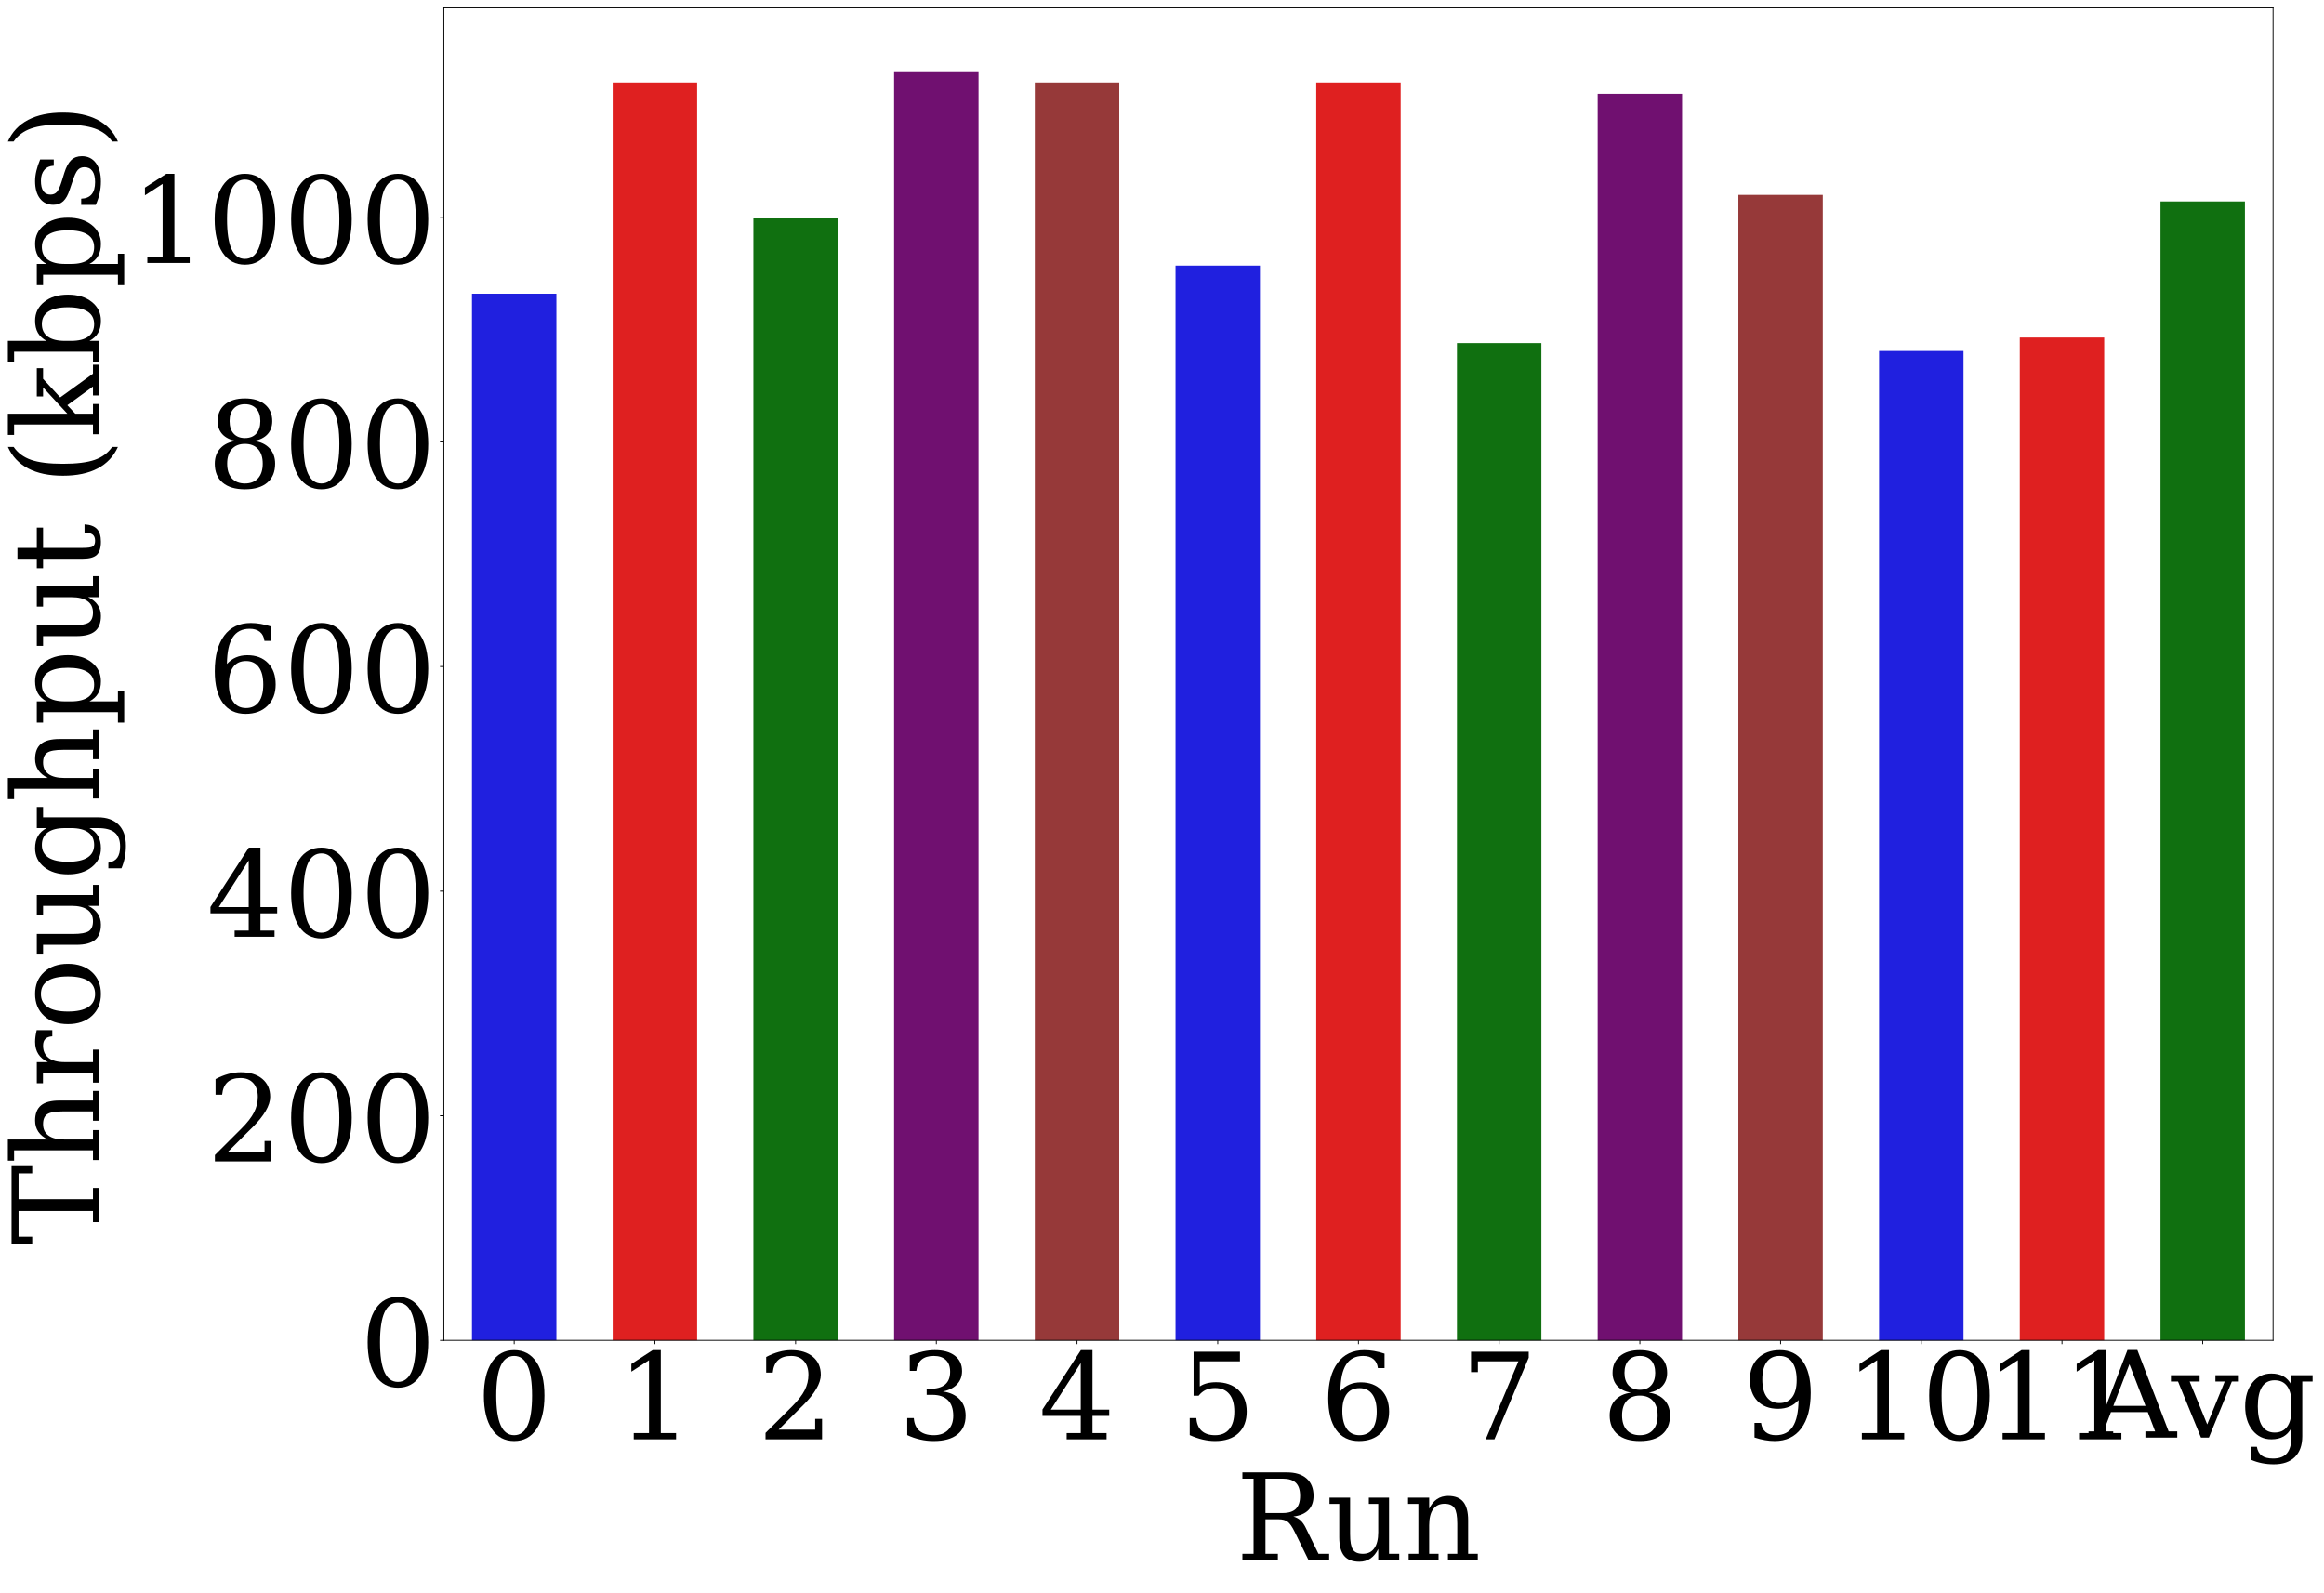
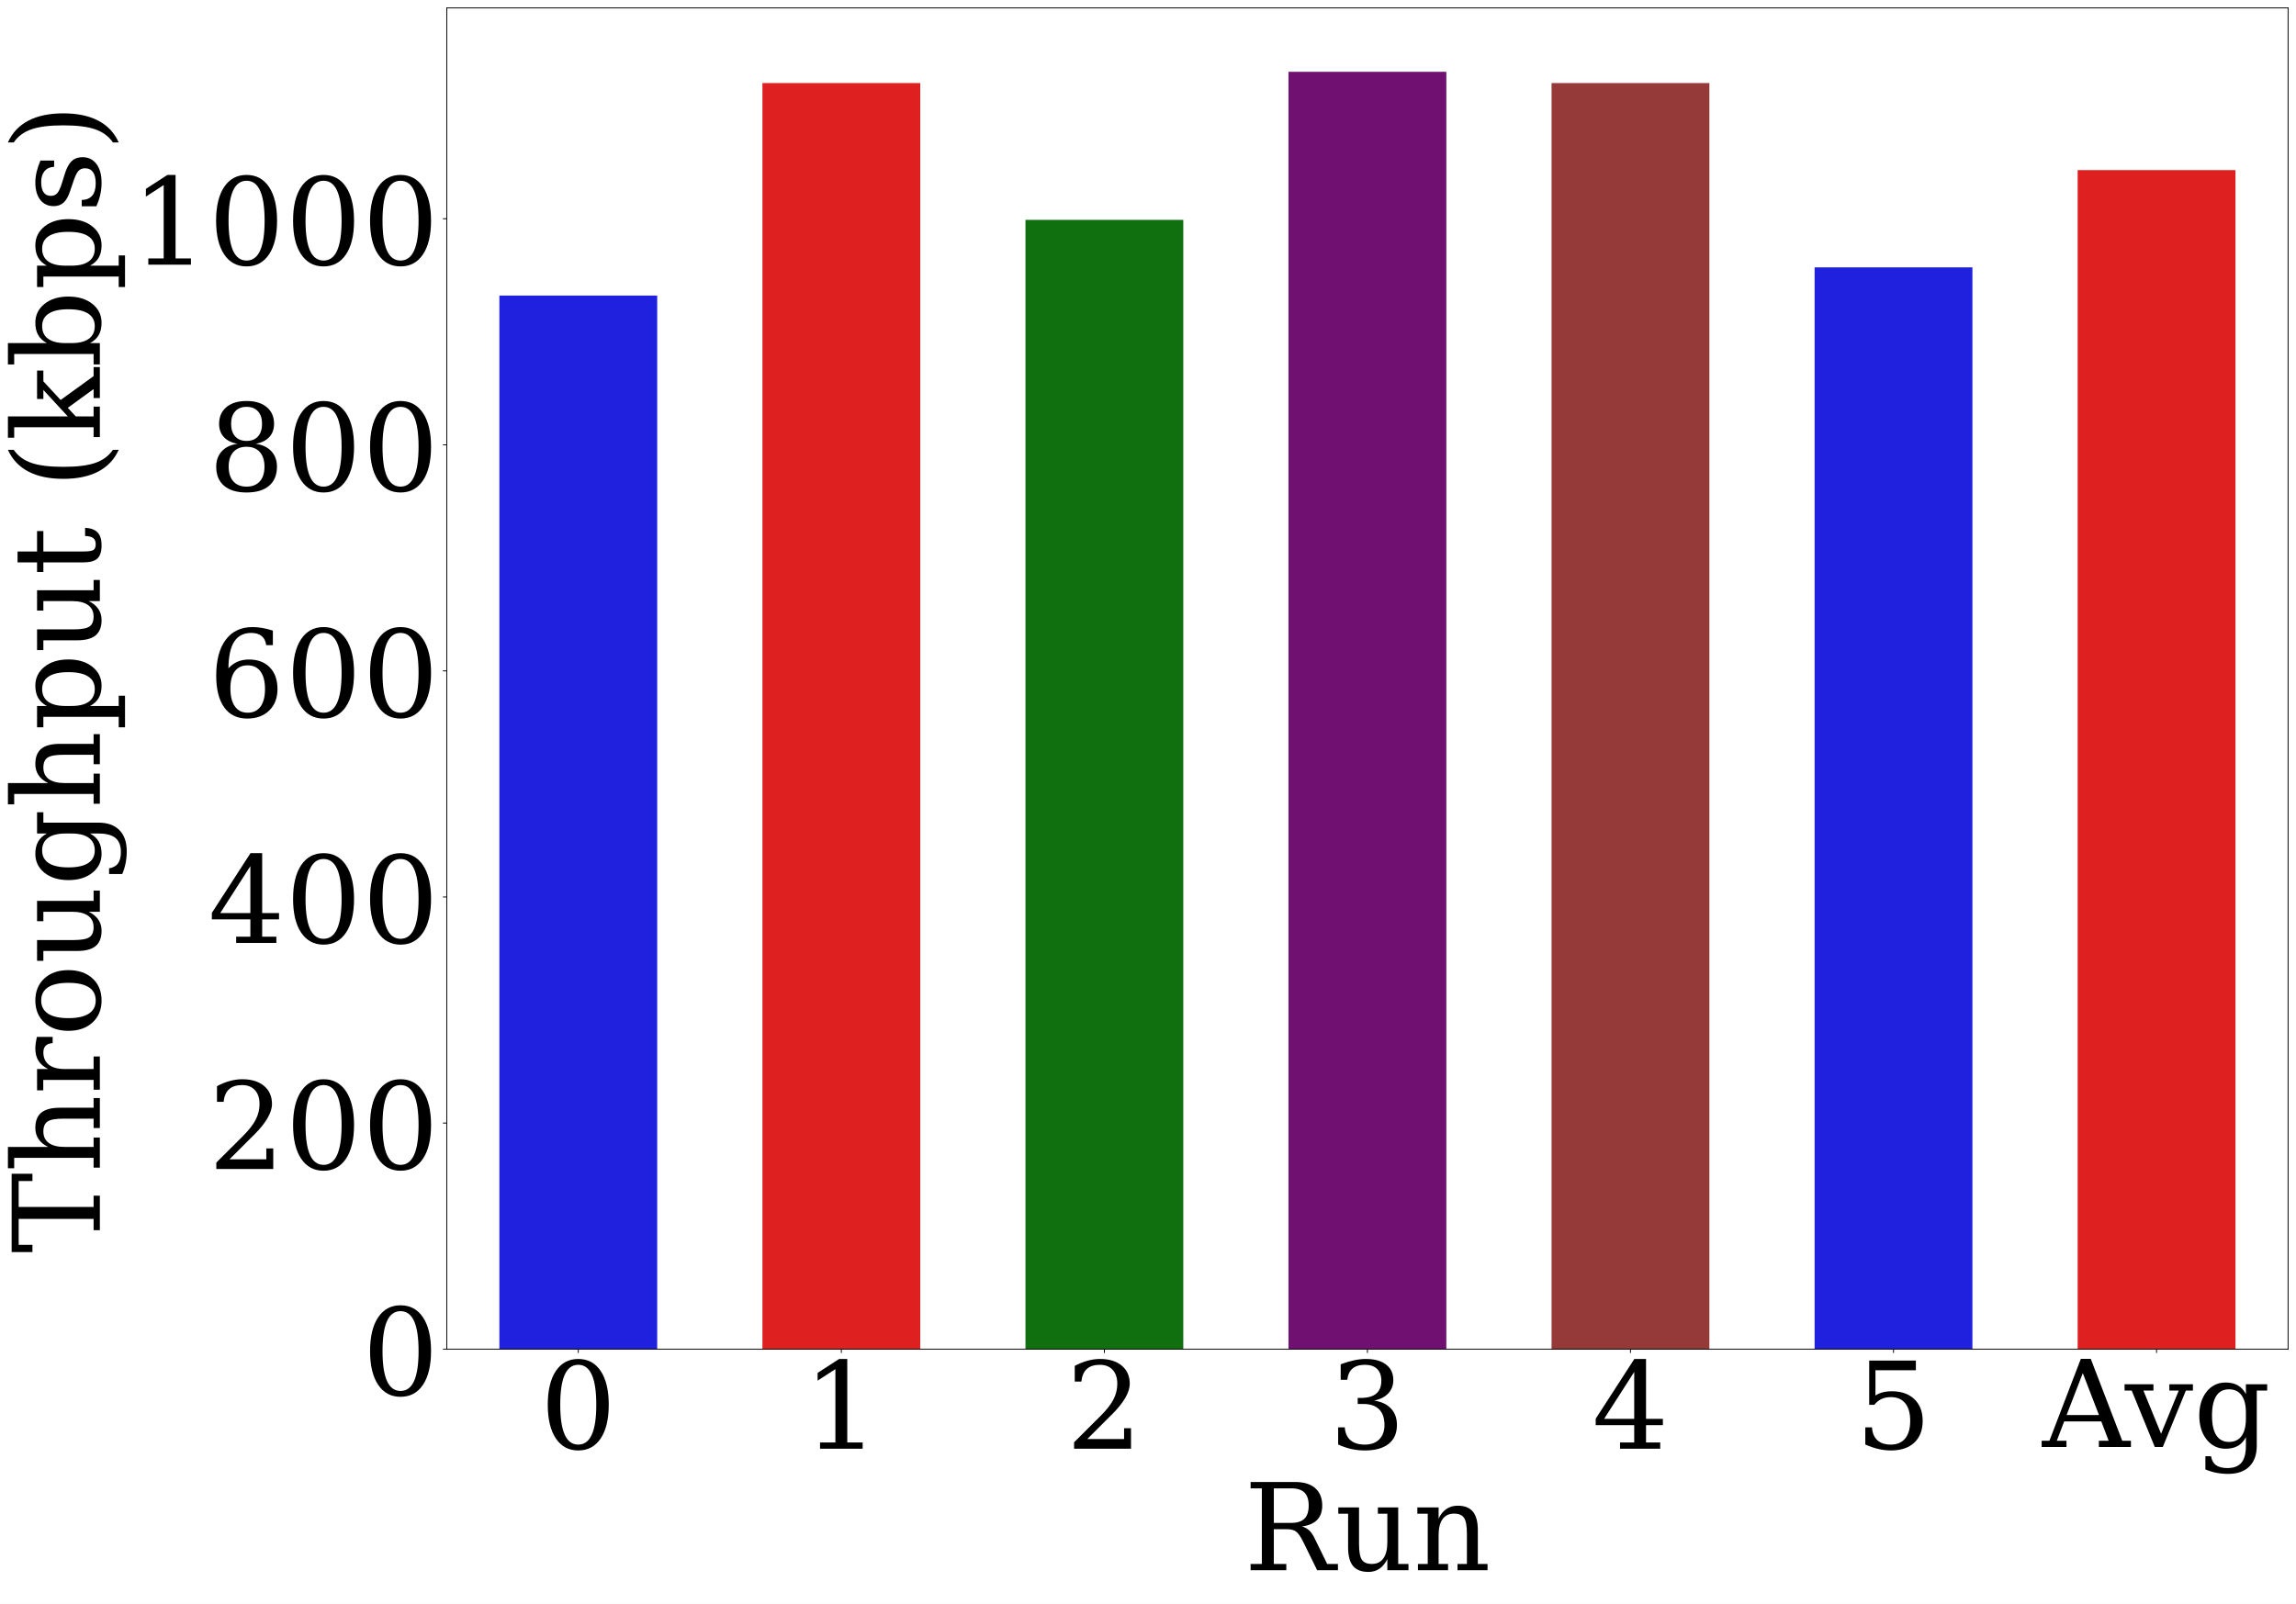
- <svg xmlns="http://www.w3.org/2000/svg" xmlns:xlink="http://www.w3.org/1999/xlink" width="2126.793pt" height="1457.999pt" viewBox="0 0 2126.793 1457.999" version="1.1">
+ <svg xmlns="http://www.w3.org/2000/svg" xmlns:xlink="http://www.w3.org/1999/xlink" width="2087.373pt" height="1457.999pt" viewBox="0 0 2087.373 1457.999" version="1.1">
  <defs>
    <style type="text/css">*{stroke-linejoin: round; stroke-linecap: butt}</style>
  </defs>
  <g id="figure_1">
    <g id="patch_1">
-       <path d="M 0 1457.999  L 2126.793 1457.999  L 2126.793 0  L 0 0  z " style="fill: #ffffff; stroke: #ffffff; stroke-linejoin: miter" />
+       <path d="M 0 1457.999  L 2087.373 1457.999  L 2087.373 0  L 0 0  z " style="fill: #ffffff; stroke: #ffffff; stroke-linejoin: miter" />
    </g>
    <g id="axes_1">
      <g id="patch_2">
        <path d="M 406.173 1226.88  L 2080.173 1226.88  L 2080.173 7.2  L 406.173 7.2  z " style="fill: #ffffff" />
      </g>
      <g id="patch_3">
-         <path d="M 431.927 1226.88  L 509.189 1226.88  L 509.189 268.817  L 431.927 268.817  z " clip-path="url(#pee39996d9e)" style="fill: #2020df" />
+         <path d="M 454.002 1226.88  L 597.488 1226.88  L 597.488 268.817  L 454.002 268.817  z " clip-path="url(#pbc9890a701)" style="fill: #2020df" />
      </g>
      <g id="patch_4">
-         <path d="M 560.697 1226.88  L 637.958 1226.88  L 637.958 75.56  L 560.697 75.56  z " clip-path="url(#pee39996d9e)" style="fill: #df2020" />
+         <path d="M 693.145 1226.88  L 836.631 1226.88  L 836.631 75.56  L 693.145 75.56  z " clip-path="url(#pbc9890a701)" style="fill: #df2020" />
      </g>
      <g id="patch_5">
-         <path d="M 689.466 1226.88  L 766.727 1226.88  L 766.727 199.943  L 689.466 199.943  z " clip-path="url(#pee39996d9e)" style="fill: #107010" />
+         <path d="M 932.288 1226.88  L 1075.773 1226.88  L 1075.773 199.943  L 932.288 199.943  z " clip-path="url(#pbc9890a701)" style="fill: #107010" />
      </g>
      <g id="patch_6">
-         <path d="M 818.235 1226.88  L 895.497 1226.88  L 895.497 65.28  L 818.235 65.28  z " clip-path="url(#pee39996d9e)" style="fill: #701070" />
+         <path d="M 1171.431 1226.88  L 1314.916 1226.88  L 1314.916 65.28  L 1171.431 65.28  z " clip-path="url(#pbc9890a701)" style="fill: #701070" />
      </g>
      <g id="patch_7">
-         <path d="M 947.004 1226.88  L 1024.266 1226.88  L 1024.266 75.56  L 947.004 75.56  z " clip-path="url(#pee39996d9e)" style="fill: #963939" />
+         <path d="M 1410.573 1226.88  L 1554.059 1226.88  L 1554.059 75.56  L 1410.573 75.56  z " clip-path="url(#pbc9890a701)" style="fill: #963939" />
      </g>
      <g id="patch_8">
-         <path d="M 1075.773 1226.88  L 1153.035 1226.88  L 1153.035 243.118  L 1075.773 243.118  z " clip-path="url(#pee39996d9e)" style="fill: #2020df" />
+         <path d="M 1649.716 1226.88  L 1793.202 1226.88  L 1793.202 243.118  L 1649.716 243.118  z " clip-path="url(#pbc9890a701)" style="fill: #2020df" />
      </g>
      <g id="patch_9">
-         <path d="M 1204.543 1226.88  L 1281.804 1226.88  L 1281.804 75.56  L 1204.543 75.56  z " clip-path="url(#pee39996d9e)" style="fill: #df2020" />
-       </g>
-       <g id="patch_10">
-         <path d="M 1333.312 1226.88  L 1410.573 1226.88  L 1410.573 314.047  L 1333.312 314.047  z " clip-path="url(#pee39996d9e)" style="fill: #107010" />
-       </g>
-       <g id="patch_11">
-         <path d="M 1462.081 1226.88  L 1539.343 1226.88  L 1539.343 85.839  L 1462.081 85.839  z " clip-path="url(#pee39996d9e)" style="fill: #701070" />
-       </g>
-       <g id="patch_12">
-         <path d="M 1590.85 1226.88  L 1668.112 1226.88  L 1668.112 178.356  L 1590.85 178.356  z " clip-path="url(#pee39996d9e)" style="fill: #963939" />
-       </g>
-       <g id="patch_13">
-         <path d="M 1719.62 1226.88  L 1796.881 1226.88  L 1796.881 321.243  L 1719.62 321.243  z " clip-path="url(#pee39996d9e)" style="fill: #2020df" />
-       </g>
-       <g id="patch_14">
-         <path d="M 1848.389 1226.88  L 1925.65 1226.88  L 1925.65 308.908  L 1848.389 308.908  z " clip-path="url(#pee39996d9e)" style="fill: #df2020" />
-       </g>
-       <g id="patch_15">
-         <path d="M 1977.158 1226.88  L 2054.42 1226.88  L 2054.42 184.353  L 1977.158 184.353  z " clip-path="url(#pee39996d9e)" style="fill: #107010" />
+         <path d="M 1888.859 1226.88  L 2032.345 1226.88  L 2032.345 154.713  L 1888.859 154.713  z " clip-path="url(#pbc9890a701)" style="fill: #df2020" />
      </g>
      <g id="matplotlib.axis_1">
        <g id="xtick_1">
          <g id="line2d_1">
            <defs>
-               <path id="m3b5b4b1d82" d="M 0 0  L 0 3.5  " style="stroke: #000000; stroke-width: 0.8" />
+               <path id="m623cfbf8b8" d="M 0 0  L 0 3.5  " style="stroke: #000000; stroke-width: 0.8" />
            </defs>
            <g>
-               <use xlink:href="#m3b5b4b1d82" x="470.558" y="1226.88" style="stroke: #000000; stroke-width: 0.8" />
+               <use xlink:href="#m623cfbf8b8" x="525.745" y="1226.88" style="stroke: #000000; stroke-width: 0.8" />
            </g>
          </g>
          <g id="text_1">
-             <g transform="translate(435.5643 1317.463) scale(1.1 -1.1)">
+             <g transform="translate(490.7511 1317.463) scale(1.1 -1.1)">
              <defs>
                <path id="DejaVuSerif-30" d="M 2034 219  Q 2513 219 2750 744  Q 2988 1269 2988 2328  Q 2988 3391 2750 3916  Q 2513 4441 2034 4441  Q 1556 4441 1318 3916  Q 1081 3391 1081 2328  Q 1081 1269 1318 744  Q 1556 219 2034 219  z M 2034 -91  Q 1275 -91 848 546  Q 422 1184 422 2328  Q 422 3475 848 4112  Q 1275 4750 2034 4750  Q 2797 4750 3222 4112  Q 3647 3475 3647 2328  Q 3647 1184 3222 546  Q 2797 -91 2034 -91  z " transform="scale(0.015625)" />
              </defs>
              <use xlink:href="#DejaVuSerif-30" />
            </g>
          </g>
        </g>
        <g id="xtick_2">
          <g id="line2d_2">
            <g>
-               <use xlink:href="#m3b5b4b1d82" x="599.327" y="1226.88" style="stroke: #000000; stroke-width: 0.8" />
+               <use xlink:href="#m623cfbf8b8" x="764.888" y="1226.88" style="stroke: #000000; stroke-width: 0.8" />
            </g>
          </g>
          <g id="text_2">
-             <g transform="translate(564.3335 1317.463) scale(1.1 -1.1)">
+             <g transform="translate(729.894 1317.463) scale(1.1 -1.1)">
              <defs>
                <path id="DejaVuSerif-31" d="M 909 0  L 909 331  L 1722 331  L 1722 4213  L 781 3603  L 781 4013  L 1919 4750  L 2350 4750  L 2350 331  L 3163 331  L 3163 0  L 909 0  z " transform="scale(0.015625)" />
              </defs>
              <use xlink:href="#DejaVuSerif-31" />
            </g>
          </g>
        </g>
        <g id="xtick_3">
          <g id="line2d_3">
            <g>
-               <use xlink:href="#m3b5b4b1d82" x="728.097" y="1226.88" style="stroke: #000000; stroke-width: 0.8" />
+               <use xlink:href="#m623cfbf8b8" x="1004.031" y="1226.88" style="stroke: #000000; stroke-width: 0.8" />
            </g>
          </g>
          <g id="text_3">
-             <g transform="translate(693.1028 1317.463) scale(1.1 -1.1)">
+             <g transform="translate(969.0368 1317.463) scale(1.1 -1.1)">
              <defs>
                <path id="DejaVuSerif-32" d="M 819 3553  L 469 3553  L 469 4384  Q 803 4563 1142 4656  Q 1481 4750 1806 4750  Q 2534 4750 2956 4397  Q 3378 4044 3378 3438  Q 3378 2753 2422 1800  Q 2347 1728 2309 1691  L 1131 513  L 3078 513  L 3078 1088  L 3444 1088  L 3444 0  L 434 0  L 434 341  L 1850 1753  Q 2319 2222 2519 2614  Q 2719 3006 2719 3438  Q 2719 3909 2473 4175  Q 2228 4441 1797 4441  Q 1350 4441 1106 4219  Q 863 3997 819 3553  z " transform="scale(0.015625)" />
              </defs>
              <use xlink:href="#DejaVuSerif-32" />
            </g>
          </g>
        </g>
        <g id="xtick_4">
          <g id="line2d_4">
            <g>
-               <use xlink:href="#m3b5b4b1d82" x="856.866" y="1226.88" style="stroke: #000000; stroke-width: 0.8" />
+               <use xlink:href="#m623cfbf8b8" x="1243.173" y="1226.88" style="stroke: #000000; stroke-width: 0.8" />
            </g>
          </g>
          <g id="text_4">
-             <g transform="translate(821.872 1317.463) scale(1.1 -1.1)">
+             <g transform="translate(1208.18 1317.463) scale(1.1 -1.1)">
              <defs>
                <path id="DejaVuSerif-33" d="M 622 4469  Q 988 4606 1323 4678  Q 1659 4750 1953 4750  Q 2638 4750 3022 4454  Q 3406 4159 3406 3634  Q 3406 3213 3140 2930  Q 2875 2647 2388 2547  Q 2963 2466 3280 2130  Q 3597 1794 3597 1259  Q 3597 606 3158 257  Q 2719 -91 1894 -91  Q 1528 -91 1179 -12  Q 831 66 488 225  L 488 1131  L 838 1131  Q 869 681 1141 450  Q 1413 219 1906 219  Q 2384 219 2661 495  Q 2938 772 2938 1253  Q 2938 1803 2653 2086  Q 2369 2369 1819 2369  L 1522 2369  L 1522 2688  L 1678 2688  Q 2225 2688 2498 2914  Q 2772 3141 2772 3597  Q 2772 4006 2547 4223  Q 2322 4441 1900 4441  Q 1478 4441 1245 4241  Q 1013 4041 972 3647  L 622 3647  L 622 4469  z " transform="scale(0.015625)" />
              </defs>
              <use xlink:href="#DejaVuSerif-33" />
            </g>
          </g>
        </g>
        <g id="xtick_5">
          <g id="line2d_5">
            <g>
-               <use xlink:href="#m3b5b4b1d82" x="985.635" y="1226.88" style="stroke: #000000; stroke-width: 0.8" />
+               <use xlink:href="#m623cfbf8b8" x="1482.316" y="1226.88" style="stroke: #000000; stroke-width: 0.8" />
            </g>
          </g>
          <g id="text_5">
-             <g transform="translate(950.6412 1317.463) scale(1.1 -1.1)">
+             <g transform="translate(1447.323 1317.463) scale(1.1 -1.1)">
              <defs>
                <path id="DejaVuSerif-34" d="M 2234 1581  L 2234 4063  L 641 1581  L 2234 1581  z M 3609 0  L 1484 0  L 1484 331  L 2234 331  L 2234 1247  L 197 1247  L 197 1588  L 2241 4750  L 2859 4750  L 2859 1581  L 3750 1581  L 3750 1247  L 2859 1247  L 2859 331  L 3609 331  L 3609 0  z " transform="scale(0.015625)" />
              </defs>
              <use xlink:href="#DejaVuSerif-34" />
            </g>
          </g>
        </g>
        <g id="xtick_6">
          <g id="line2d_6">
            <g>
-               <use xlink:href="#m3b5b4b1d82" x="1114.404" y="1226.88" style="stroke: #000000; stroke-width: 0.8" />
+               <use xlink:href="#m623cfbf8b8" x="1721.459" y="1226.88" style="stroke: #000000; stroke-width: 0.8" />
            </g>
          </g>
          <g id="text_6">
-             <g transform="translate(1079.41 1317.463) scale(1.1 -1.1)">
+             <g transform="translate(1686.465 1317.463) scale(1.1 -1.1)">
              <defs>
                <path id="DejaVuSerif-35" d="M 3219 4666  L 3219 4153  L 1081 4153  L 1081 2816  Q 1244 2928 1461 2984  Q 1678 3041 1947 3041  Q 2703 3041 3140 2622  Q 3578 2203 3578 1478  Q 3578 738 3136 323  Q 2694 -91 1894 -91  Q 1572 -91 1234 -12  Q 897 66 544 225  L 544 1131  L 897 1131  Q 925 688 1179 453  Q 1434 219 1894 219  Q 2388 219 2653 544  Q 2919 869 2919 1478  Q 2919 2084 2655 2407  Q 2391 2731 1894 2731  Q 1613 2731 1398 2631  Q 1184 2531 1019 2322  L 750 2322  L 750 4666  L 3219 4666  z " transform="scale(0.015625)" />
              </defs>
              <use xlink:href="#DejaVuSerif-35" />
            </g>
          </g>
        </g>
        <g id="xtick_7">
          <g id="line2d_7">
            <g>
-               <use xlink:href="#m3b5b4b1d82" x="1243.173" y="1226.88" style="stroke: #000000; stroke-width: 0.8" />
+               <use xlink:href="#m623cfbf8b8" x="1960.602" y="1226.88" style="stroke: #000000; stroke-width: 0.8" />
            </g>
          </g>
          <g id="text_7">
-             <g transform="translate(1208.18 1317.463) scale(1.1 -1.1)">
-               <defs>
-                 <path id="DejaVuSerif-36" d="M 2094 219  Q 2534 219 2771 542  Q 3009 866 3009 1472  Q 3009 2078 2771 2401  Q 2534 2725 2094 2725  Q 1647 2725 1412 2412  Q 1178 2100 1178 1509  Q 1178 888 1415 553  Q 1653 219 2094 219  z M 1075 2569  Q 1288 2803 1556 2918  Q 1825 3034 2163 3034  Q 2859 3034 3264 2615  Q 3669 2197 3669 1472  Q 3669 763 3233 336  Q 2797 -91 2069 -91  Q 1278 -91 853 498  Q 428 1088 428 2181  Q 428 3406 931 4078  Q 1434 4750 2350 4750  Q 2597 4750 2869 4703  Q 3141 4656 3425 4563  L 3425 3794  L 3072 3794  Q 3034 4109 2831 4275  Q 2628 4441 2284 4441  Q 1678 4441 1381 3981  Q 1084 3522 1075 2569  z " transform="scale(0.015625)" />
-               </defs>
-               <use xlink:href="#DejaVuSerif-36" />
-             </g>
-           </g>
-         </g>
-         <g id="xtick_8">
-           <g id="line2d_8">
-             <g>
-               <use xlink:href="#m3b5b4b1d82" x="1371.943" y="1226.88" style="stroke: #000000; stroke-width: 0.8" />
-             </g>
-           </g>
-           <g id="text_8">
-             <g transform="translate(1336.949 1317.463) scale(1.1 -1.1)">
-               <defs>
-                 <path id="DejaVuSerif-37" d="M 3609 4347  L 1784 0  L 1319 0  L 3059 4153  L 903 4153  L 903 3578  L 538 3578  L 538 4666  L 3609 4666  L 3609 4347  z " transform="scale(0.015625)" />
-               </defs>
-               <use xlink:href="#DejaVuSerif-37" />
-             </g>
-           </g>
-         </g>
-         <g id="xtick_9">
-           <g id="line2d_9">
-             <g>
-               <use xlink:href="#m3b5b4b1d82" x="1500.712" y="1226.88" style="stroke: #000000; stroke-width: 0.8" />
-             </g>
-           </g>
-           <g id="text_9">
-             <g transform="translate(1465.718 1317.463) scale(1.1 -1.1)">
-               <defs>
-                 <path id="DejaVuSerif-38" d="M 2981 1275  Q 2981 1775 2732 2051  Q 2484 2328 2034 2328  Q 1584 2328 1336 2051  Q 1088 1775 1088 1275  Q 1088 772 1336 495  Q 1584 219 2034 219  Q 2484 219 2732 495  Q 2981 772 2981 1275  z M 2853 3541  Q 2853 3966 2637 4203  Q 2422 4441 2034 4441  Q 1650 4441 1433 4203  Q 1216 3966 1216 3541  Q 1216 3113 1433 2875  Q 1650 2638 2034 2638  Q 2422 2638 2637 2875  Q 2853 3113 2853 3541  z M 2516 2484  Q 3047 2413 3344 2092  Q 3641 1772 3641 1275  Q 3641 619 3225 264  Q 2809 -91 2034 -91  Q 1263 -91 845 264  Q 428 619 428 1275  Q 428 1772 725 2092  Q 1022 2413 1556 2484  Q 1084 2569 832 2842  Q 581 3116 581 3541  Q 581 4103 968 4426  Q 1356 4750 2034 4750  Q 2713 4750 3100 4426  Q 3488 4103 3488 3541  Q 3488 3116 3236 2842  Q 2984 2569 2516 2484  z " transform="scale(0.015625)" />
-               </defs>
-               <use xlink:href="#DejaVuSerif-38" />
-             </g>
-           </g>
-         </g>
-         <g id="xtick_10">
-           <g id="line2d_10">
-             <g>
-               <use xlink:href="#m3b5b4b1d82" x="1629.481" y="1226.88" style="stroke: #000000; stroke-width: 0.8" />
-             </g>
-           </g>
-           <g id="text_10">
-             <g transform="translate(1594.487 1317.463) scale(1.1 -1.1)">
-               <defs>
-                 <path id="DejaVuSerif-39" d="M 2994 2091  Q 2784 1856 2512 1740  Q 2241 1625 1900 1625  Q 1206 1625 804 2044  Q 403 2463 403 3188  Q 403 3897 839 4323  Q 1275 4750 2003 4750  Q 2794 4750 3217 4161  Q 3641 3572 3641 2478  Q 3641 1253 3137 581  Q 2634 -91 1722 -91  Q 1475 -91 1203 -44  Q 931 3 647 97  L 647 872  L 997 872  Q 1038 556 1241 387  Q 1444 219 1784 219  Q 2391 219 2687 676  Q 2984 1134 2994 2091  z M 1978 4441  Q 1534 4441 1298 4117  Q 1063 3794 1063 3188  Q 1063 2581 1298 2256  Q 1534 1931 1978 1931  Q 2422 1931 2658 2245  Q 2894 2559 2894 3150  Q 2894 3772 2656 4106  Q 2419 4441 1978 4441  z " transform="scale(0.015625)" />
-               </defs>
-               <use xlink:href="#DejaVuSerif-39" />
-             </g>
-           </g>
-         </g>
-         <g id="xtick_11">
-           <g id="line2d_11">
-             <g>
-               <use xlink:href="#m3b5b4b1d82" x="1758.25" y="1226.88" style="stroke: #000000; stroke-width: 0.8" />
-             </g>
-           </g>
-           <g id="text_11">
-             <g transform="translate(1688.263 1317.463) scale(1.1 -1.1)">
-               <use xlink:href="#DejaVuSerif-31" />
-               <use xlink:href="#DejaVuSerif-30" x="63.623" />
-             </g>
-           </g>
-         </g>
-         <g id="xtick_12">
-           <g id="line2d_12">
-             <g>
-               <use xlink:href="#m3b5b4b1d82" x="1887.02" y="1226.88" style="stroke: #000000; stroke-width: 0.8" />
-             </g>
-           </g>
-           <g id="text_12">
-             <g transform="translate(1817.032 1317.463) scale(1.1 -1.1)">
-               <use xlink:href="#DejaVuSerif-31" />
-               <use xlink:href="#DejaVuSerif-31" x="63.623" />
-             </g>
-           </g>
-         </g>
-         <g id="xtick_13">
-           <g id="line2d_13">
-             <g>
-               <use xlink:href="#m3b5b4b1d82" x="2015.789" y="1226.88" style="stroke: #000000; stroke-width: 0.8" />
-             </g>
-           </g>
-           <g id="text_13">
-             <g transform="translate(1911.985 1315.899) scale(1.1 -1.1)">
+             <g transform="translate(1856.798 1315.899) scale(1.1 -1.1)">
              <defs>
                <path id="DejaVuSerif-41" d="M 1281 1691  L 2994 1691  L 2138 3909  L 1281 1691  z M -38 0  L -38 331  L 372 331  L 2034 4666  L 2559 4666  L 4225 331  L 4684 331  L 4684 0  L 2988 0  L 2988 331  L 3506 331  L 3116 1356  L 1153 1356  L 763 331  L 1275 331  L 1275 0  L -38 0  z " transform="scale(0.015625)" />
                <path id="DejaVuSerif-76" d="M 1581 0  L 359 2988  L -19 2988  L -19 3322  L 1509 3322  L 1509 2988  L 978 2988  L 1913 703  L 2847 2988  L 2350 2988  L 2350 3322  L 3597 3322  L 3597 2988  L 3225 2988  L 2003 0  L 1581 0  z " transform="scale(0.015625)" />
                <path id="DejaVuSerif-67" d="M 3359 2988  L 3359 72  Q 3359 -644 2965 -1033  Q 2572 -1422 1844 -1422  Q 1516 -1422 1216 -1362  Q 916 -1303 641 -1184  L 641 -488  L 941 -488  Q 997 -813 1206 -963  Q 1416 -1113 1806 -1113  Q 2313 -1113 2548 -827  Q 2784 -541 2784 72  L 2784 519  Q 2616 206 2355 57  Q 2094 -91 1709 -91  Q 1097 -91 708 395  Q 319 881 319 1663  Q 319 2444 706 2928  Q 1094 3413 1709 3413  Q 2094 3413 2355 3264  Q 2616 3116 2784 2803  L 2784 3322  L 3909 3322  L 3909 2988  L 3359 2988  z M 2784 1825  Q 2784 2422 2554 2737  Q 2325 3053 1888 3053  Q 1444 3053 1217 2703  Q 991 2353 991 1663  Q 991 975 1217 622  Q 1444 269 1888 269  Q 2325 269 2554 583  Q 2784 897 2784 1497  L 2784 1825  z " transform="scale(0.015625)" />
              </defs>
              <use xlink:href="#DejaVuSerif-41" />
              <use xlink:href="#DejaVuSerif-76" x="68.217" />
              <use xlink:href="#DejaVuSerif-67" x="124.711" />
            </g>
          </g>
        </g>
-         <g id="text_14">
+         <g id="text_8">
          <g transform="translate(1130.913 1427.922) scale(1.1 -1.1)">
            <defs>
              <path id="DejaVuSerif-52" d="M 3066 2316  Q 3284 2256 3442 2114  Q 3600 1972 3725 1716  L 4403 331  L 4972 331  L 4972 0  L 3872 0  L 3144 1484  Q 2934 1916 2759 2042  Q 2584 2169 2278 2169  L 1581 2169  L 1581 331  L 2241 331  L 2241 0  L 353 0  L 353 331  L 947 331  L 947 4331  L 353 4331  L 353 4666  L 2719 4666  Q 3400 4666 3770 4341  Q 4141 4016 4141 3419  Q 4141 2938 3870 2661  Q 3600 2384 3066 2316  z M 1581 2503  L 2503 2503  Q 2975 2503 3200 2726  Q 3425 2950 3425 3419  Q 3425 3888 3200 4109  Q 2975 4331 2503 4331  L 1581 4331  L 1581 2503  z " transform="scale(0.015625)" />
              <path id="DejaVuSerif-75" d="M 2266 3322  L 3341 3322  L 3341 331  L 3884 331  L 3884 0  L 2766 0  L 2766 588  Q 2606 256 2353 82  Q 2100 -91 1766 -91  Q 1213 -91 952 223  Q 691 538 691 1209  L 691 2988  L 172 2988  L 172 3322  L 1269 3322  L 1269 1388  Q 1269 781 1417 556  Q 1566 331 1947 331  Q 2347 331 2556 625  Q 2766 919 2766 1478  L 2766 2988  L 2266 2988  L 2266 3322  z " transform="scale(0.015625)" />
              <path id="DejaVuSerif-6e" d="M 263 0  L 263 331  L 781 331  L 781 2988  L 231 2988  L 231 3322  L 1356 3322  L 1356 2731  Q 1516 3069 1770 3241  Q 2025 3413 2363 3413  Q 2913 3413 3172 3097  Q 3431 2781 3431 2113  L 3431 331  L 3944 331  L 3944 0  L 2356 0  L 2356 331  L 2853 331  L 2853 1931  Q 2853 2541 2703 2767  Q 2553 2994 2175 2994  Q 1775 2994 1565 2701  Q 1356 2409 1356 1850  L 1356 331  L 1856 331  L 1856 0  L 263 0  z " transform="scale(0.015625)" />
            </defs>
            <use xlink:href="#DejaVuSerif-52" />
            <use xlink:href="#DejaVuSerif-75" x="75.293" />
            <use xlink:href="#DejaVuSerif-6e" x="139.697" />
          </g>
        </g>
      </g>
      <g id="matplotlib.axis_2">
        <g id="ytick_1">
-           <g id="line2d_14">
+           <g id="line2d_8">
            <defs>
-               <path id="m596bd85a56" d="M 0 0  L -3.5 0  " style="stroke: #000000; stroke-width: 0.8" />
+               <path id="mf91c0b0158" d="M 0 0  L -3.5 0  " style="stroke: #000000; stroke-width: 0.8" />
            </defs>
            <g>
-               <use xlink:href="#m596bd85a56" x="406.173" y="1226.88" style="stroke: #000000; stroke-width: 0.8" />
-             </g>
-           </g>
-           <g id="text_15">
+               <use xlink:href="#mf91c0b0158" x="406.173" y="1226.88" style="stroke: #000000; stroke-width: 0.8" />
+             </g>
+           </g>
+           <g id="text_9">
            <g transform="translate(329.1859 1268.671) scale(1.1 -1.1)">
              <use xlink:href="#DejaVuSerif-30" />
            </g>
          </g>
        </g>
        <g id="ytick_2">
-           <g id="line2d_15">
-             <g>
-               <use xlink:href="#m596bd85a56" x="406.173" y="1021.287" style="stroke: #000000; stroke-width: 0.8" />
-             </g>
-           </g>
-           <g id="text_16">
+           <g id="line2d_9">
+             <g>
+               <use xlink:href="#mf91c0b0158" x="406.173" y="1021.287" style="stroke: #000000; stroke-width: 0.8" />
+             </g>
+           </g>
+           <g id="text_10">
            <g transform="translate(189.2109 1063.078) scale(1.1 -1.1)">
              <use xlink:href="#DejaVuSerif-32" />
              <use xlink:href="#DejaVuSerif-30" x="63.623" />
              <use xlink:href="#DejaVuSerif-30" x="127.246" />
            </g>
          </g>
        </g>
        <g id="ytick_3">
-           <g id="line2d_16">
-             <g>
-               <use xlink:href="#m596bd85a56" x="406.173" y="815.694" style="stroke: #000000; stroke-width: 0.8" />
-             </g>
-           </g>
-           <g id="text_17">
+           <g id="line2d_10">
+             <g>
+               <use xlink:href="#mf91c0b0158" x="406.173" y="815.694" style="stroke: #000000; stroke-width: 0.8" />
+             </g>
+           </g>
+           <g id="text_11">
            <g transform="translate(189.2109 857.4856) scale(1.1 -1.1)">
              <use xlink:href="#DejaVuSerif-34" />
              <use xlink:href="#DejaVuSerif-30" x="63.623" />
              <use xlink:href="#DejaVuSerif-30" x="127.246" />
            </g>
          </g>
        </g>
        <g id="ytick_4">
-           <g id="line2d_17">
-             <g>
-               <use xlink:href="#m596bd85a56" x="406.173" y="610.101" style="stroke: #000000; stroke-width: 0.8" />
-             </g>
-           </g>
-           <g id="text_18">
+           <g id="line2d_11">
+             <g>
+               <use xlink:href="#mf91c0b0158" x="406.173" y="610.101" style="stroke: #000000; stroke-width: 0.8" />
+             </g>
+           </g>
+           <g id="text_12">
            <g transform="translate(189.2109 651.8926) scale(1.1 -1.1)">
+               <defs>
+                 <path id="DejaVuSerif-36" d="M 2094 219  Q 2534 219 2771 542  Q 3009 866 3009 1472  Q 3009 2078 2771 2401  Q 2534 2725 2094 2725  Q 1647 2725 1412 2412  Q 1178 2100 1178 1509  Q 1178 888 1415 553  Q 1653 219 2094 219  z M 1075 2569  Q 1288 2803 1556 2918  Q 1825 3034 2163 3034  Q 2859 3034 3264 2615  Q 3669 2197 3669 1472  Q 3669 763 3233 336  Q 2797 -91 2069 -91  Q 1278 -91 853 498  Q 428 1088 428 2181  Q 428 3406 931 4078  Q 1434 4750 2350 4750  Q 2597 4750 2869 4703  Q 3141 4656 3425 4563  L 3425 3794  L 3072 3794  Q 3034 4109 2831 4275  Q 2628 4441 2284 4441  Q 1678 4441 1381 3981  Q 1084 3522 1075 2569  z " transform="scale(0.015625)" />
+               </defs>
              <use xlink:href="#DejaVuSerif-36" />
              <use xlink:href="#DejaVuSerif-30" x="63.623" />
              <use xlink:href="#DejaVuSerif-30" x="127.246" />
            </g>
          </g>
        </g>
        <g id="ytick_5">
-           <g id="line2d_18">
-             <g>
-               <use xlink:href="#m596bd85a56" x="406.173" y="404.508" style="stroke: #000000; stroke-width: 0.8" />
-             </g>
-           </g>
-           <g id="text_19">
+           <g id="line2d_12">
+             <g>
+               <use xlink:href="#mf91c0b0158" x="406.173" y="404.508" style="stroke: #000000; stroke-width: 0.8" />
+             </g>
+           </g>
+           <g id="text_13">
            <g transform="translate(189.2109 446.2997) scale(1.1 -1.1)">
+               <defs>
+                 <path id="DejaVuSerif-38" d="M 2981 1275  Q 2981 1775 2732 2051  Q 2484 2328 2034 2328  Q 1584 2328 1336 2051  Q 1088 1775 1088 1275  Q 1088 772 1336 495  Q 1584 219 2034 219  Q 2484 219 2732 495  Q 2981 772 2981 1275  z M 2853 3541  Q 2853 3966 2637 4203  Q 2422 4441 2034 4441  Q 1650 4441 1433 4203  Q 1216 3966 1216 3541  Q 1216 3113 1433 2875  Q 1650 2638 2034 2638  Q 2422 2638 2637 2875  Q 2853 3113 2853 3541  z M 2516 2484  Q 3047 2413 3344 2092  Q 3641 1772 3641 1275  Q 3641 619 3225 264  Q 2809 -91 2034 -91  Q 1263 -91 845 264  Q 428 619 428 1275  Q 428 1772 725 2092  Q 1022 2413 1556 2484  Q 1084 2569 832 2842  Q 581 3116 581 3541  Q 581 4103 968 4426  Q 1356 4750 2034 4750  Q 2713 4750 3100 4426  Q 3488 4103 3488 3541  Q 3488 3116 3236 2842  Q 2984 2569 2516 2484  z " transform="scale(0.015625)" />
+               </defs>
              <use xlink:href="#DejaVuSerif-38" />
              <use xlink:href="#DejaVuSerif-30" x="63.623" />
              <use xlink:href="#DejaVuSerif-30" x="127.246" />
            </g>
          </g>
        </g>
        <g id="ytick_6">
-           <g id="line2d_19">
-             <g>
-               <use xlink:href="#m596bd85a56" x="406.173" y="198.915" style="stroke: #000000; stroke-width: 0.8" />
-             </g>
-           </g>
-           <g id="text_20">
+           <g id="line2d_13">
+             <g>
+               <use xlink:href="#mf91c0b0158" x="406.173" y="198.915" style="stroke: #000000; stroke-width: 0.8" />
+             </g>
+           </g>
+           <g id="text_14">
            <g transform="translate(119.2234 240.7068) scale(1.1 -1.1)">
              <use xlink:href="#DejaVuSerif-31" />
              <use xlink:href="#DejaVuSerif-30" x="63.623" />
              <use xlink:href="#DejaVuSerif-30" x="127.246" />
              <use xlink:href="#DejaVuSerif-30" x="190.869" />
            </g>
          </g>
        </g>
-         <g id="text_21">
+         <g id="text_15">
          <g transform="translate(90.78281 1139.703) rotate(-90) scale(1.1 -1.1)">
            <defs>
              <path id="DejaVuSerif-54" d="M 1222 0  L 1222 331  L 1819 331  L 1819 4294  L 447 4294  L 447 3566  L 63 3566  L 63 4666  L 4206 4666  L 4206 3566  L 3822 3566  L 3822 4294  L 2450 4294  L 2450 331  L 3047 331  L 3047 0  L 1222 0  z " transform="scale(0.015625)" />
              <path id="DejaVuSerif-68" d="M 263 0  L 263 331  L 781 331  L 781 4531  L 231 4531  L 231 4863  L 1356 4863  L 1356 2731  Q 1516 3069 1770 3241  Q 2025 3413 2363 3413  Q 2913 3413 3172 3097  Q 3431 2781 3431 2113  L 3431 331  L 3944 331  L 3944 0  L 2356 0  L 2356 331  L 2853 331  L 2853 1931  Q 2853 2541 2704 2764  Q 2556 2988 2175 2988  Q 1775 2988 1565 2697  Q 1356 2406 1356 1850  L 1356 331  L 1856 331  L 1856 0  L 263 0  z " transform="scale(0.015625)" />
              <path id="DejaVuSerif-72" d="M 3059 3328  L 3059 2497  L 2728 2497  Q 2713 2744 2591 2866  Q 2469 2988 2234 2988  Q 1809 2988 1582 2694  Q 1356 2400 1356 1850  L 1356 331  L 2022 331  L 2022 0  L 263 0  L 263 331  L 781 331  L 781 2994  L 231 2994  L 231 3322  L 1356 3322  L 1356 2731  Q 1525 3078 1790 3245  Q 2056 3413 2438 3413  Q 2578 3413 2733 3391  Q 2888 3369 3059 3328  z " transform="scale(0.015625)" />
              <path id="DejaVuSerif-6f" d="M 1925 219  Q 2388 219 2623 584  Q 2859 950 2859 1663  Q 2859 2375 2623 2739  Q 2388 3103 1925 3103  Q 1463 3103 1227 2739  Q 991 2375 991 1663  Q 991 950 1228 584  Q 1466 219 1925 219  z M 1925 -91  Q 1200 -91 759 389  Q 319 869 319 1663  Q 319 2456 758 2934  Q 1197 3413 1925 3413  Q 2653 3413 3092 2934  Q 3531 2456 3531 1663  Q 3531 869 3092 389  Q 2653 -91 1925 -91  z " transform="scale(0.015625)" />
              <path id="DejaVuSerif-70" d="M 1313 1825  L 1313 1497  Q 1313 897 1542 583  Q 1772 269 2209 269  Q 2650 269 2876 622  Q 3103 975 3103 1663  Q 3103 2353 2876 2703  Q 2650 3053 2209 3053  Q 1772 3053 1542 2737  Q 1313 2422 1313 1825  z M 738 2988  L 184 2988  L 184 3322  L 1313 3322  L 1313 2803  Q 1481 3116 1742 3264  Q 2003 3413 2388 3413  Q 3000 3413 3387 2928  Q 3775 2444 3775 1663  Q 3775 881 3387 395  Q 3000 -91 2388 -91  Q 2003 -91 1742 57  Q 1481 206 1313 519  L 1313 -997  L 1856 -997  L 1856 -1331  L 184 -1331  L 184 -997  L 738 -997  L 738 2988  z " transform="scale(0.015625)" />
              <path id="DejaVuSerif-74" d="M 691 2988  L 184 2988  L 184 3322  L 691 3322  L 691 4353  L 1269 4353  L 1269 3322  L 2350 3322  L 2350 2988  L 1269 2988  L 1269 878  Q 1269 456 1350 337  Q 1431 219 1650 219  Q 1875 219 1978 351  Q 2081 484 2088 781  L 2522 781  Q 2497 328 2275 118  Q 2053 -91 1600 -91  Q 1103 -91 897 129  Q 691 350 691 878  L 691 2988  z " transform="scale(0.015625)" />
              <path id="DejaVuSerif-20" transform="scale(0.015625)" />
              <path id="DejaVuSerif-28" d="M 2041 -997  Q 1281 -656 893 83  Q 506 822 506 1931  Q 506 3044 893 3783  Q 1281 4522 2041 4863  L 2041 4556  Q 1559 4225 1350 3623  Q 1141 3022 1141 1931  Q 1141 844 1350 242  Q 1559 -359 2041 -691  L 2041 -997  z " transform="scale(0.015625)" />
              <path id="DejaVuSerif-6b" d="M 1831 0  L 219 0  L 219 331  L 738 331  L 738 4531  L 184 4531  L 184 4863  L 1313 4863  L 1313 1697  L 2713 2988  L 2234 2988  L 2234 3322  L 3738 3322  L 3738 2988  L 3169 2988  L 2181 2075  L 3444 331  L 3922 331  L 3922 0  L 2284 0  L 2284 331  L 2759 331  L 1766 1697  L 1313 1275  L 1313 331  L 1831 331  L 1831 0  z " transform="scale(0.015625)" />
              <path id="DejaVuSerif-62" d="M 738 331  L 738 4531  L 184 4531  L 184 4863  L 1313 4863  L 1313 2803  Q 1481 3116 1742 3264  Q 2003 3413 2388 3413  Q 3000 3413 3387 2928  Q 3775 2444 3775 1663  Q 3775 881 3387 395  Q 3000 -91 2388 -91  Q 2003 -91 1742 57  Q 1481 206 1313 519  L 1313 0  L 184 0  L 184 331  L 738 331  z M 1313 1497  Q 1313 897 1542 583  Q 1772 269 2209 269  Q 2650 269 2876 622  Q 3103 975 3103 1663  Q 3103 2353 2876 2703  Q 2650 3053 2209 3053  Q 1772 3053 1542 2737  Q 1313 2422 1313 1825  L 1313 1497  z " transform="scale(0.015625)" />
              <path id="DejaVuSerif-73" d="M 359 184  L 359 959  L 691 959  Q 703 588 923 403  Q 1144 219 1575 219  Q 1963 219 2166 364  Q 2369 509 2369 788  Q 2369 1006 2220 1140  Q 2072 1275 1594 1428  L 1178 1569  Q 750 1706 558 1912  Q 366 2119 366 2438  Q 366 2894 700 3153  Q 1034 3413 1625 3413  Q 1888 3413 2178 3344  Q 2469 3275 2778 3144  L 2778 2419  L 2447 2419  Q 2434 2741 2221 2922  Q 2009 3103 1644 3103  Q 1281 3103 1095 2975  Q 909 2847 909 2591  Q 909 2381 1050 2254  Q 1191 2128 1613 1997  L 2069 1856  Q 2541 1709 2748 1489  Q 2956 1269 2956 922  Q 2956 450 2595 179  Q 2234 -91 1600 -91  Q 1278 -91 972 -22  Q 666 47 359 184  z " transform="scale(0.015625)" />
              <path id="DejaVuSerif-29" d="M 453 -997  L 453 -691  Q 934 -359 1145 242  Q 1356 844 1356 1931  Q 1356 3022 1145 3623  Q 934 4225 453 4556  L 453 4863  Q 1216 4522 1603 3783  Q 1991 3044 1991 1931  Q 1991 822 1603 83  Q 1216 -656 453 -997  z " transform="scale(0.015625)" />
            </defs>
            <use xlink:href="#DejaVuSerif-54" />
            <use xlink:href="#DejaVuSerif-68" x="66.699" />
            <use xlink:href="#DejaVuSerif-72" x="131.104" />
            <use xlink:href="#DejaVuSerif-6f" x="178.906" />
            <use xlink:href="#DejaVuSerif-75" x="239.111" />
            <use xlink:href="#DejaVuSerif-67" x="303.516" />
            <use xlink:href="#DejaVuSerif-68" x="367.529" />
            <use xlink:href="#DejaVuSerif-70" x="431.934" />
            <use xlink:href="#DejaVuSerif-75" x="495.947" />
            <use xlink:href="#DejaVuSerif-74" x="560.352" />
            <use xlink:href="#DejaVuSerif-20" x="600.537" />
            <use xlink:href="#DejaVuSerif-28" x="632.324" />
            <use xlink:href="#DejaVuSerif-6b" x="671.338" />
            <use xlink:href="#DejaVuSerif-62" x="731.934" />
            <use xlink:href="#DejaVuSerif-70" x="795.947" />
            <use xlink:href="#DejaVuSerif-73" x="859.961" />
            <use xlink:href="#DejaVuSerif-29" x="911.279" />
          </g>
        </g>
      </g>
+       <g id="line2d_14">
+         <path clip-path="url(#pbc9890a701)" style="fill: none; stroke: #424242; stroke-width: 20; stroke-linecap: square" />
+       </g>
+       <g id="line2d_15">
+         <path clip-path="url(#pbc9890a701)" style="fill: none; stroke: #424242; stroke-width: 20; stroke-linecap: square" />
+       </g>
+       <g id="line2d_16">
+         <path clip-path="url(#pbc9890a701)" style="fill: none; stroke: #424242; stroke-width: 20; stroke-linecap: square" />
+       </g>
+       <g id="line2d_17">
+         <path clip-path="url(#pbc9890a701)" style="fill: none; stroke: #424242; stroke-width: 20; stroke-linecap: square" />
+       </g>
+       <g id="line2d_18">
+         <path clip-path="url(#pbc9890a701)" style="fill: none; stroke: #424242; stroke-width: 20; stroke-linecap: square" />
+       </g>
+       <g id="line2d_19">
+         <path clip-path="url(#pbc9890a701)" style="fill: none; stroke: #424242; stroke-width: 20; stroke-linecap: square" />
+       </g>
      <g id="line2d_20">
-         <path clip-path="url(#pee39996d9e)" style="fill: none; stroke: #424242; stroke-width: 20; stroke-linecap: square" />
-       </g>
-       <g id="line2d_21">
-         <path clip-path="url(#pee39996d9e)" style="fill: none; stroke: #424242; stroke-width: 20; stroke-linecap: square" />
-       </g>
-       <g id="line2d_22">
-         <path clip-path="url(#pee39996d9e)" style="fill: none; stroke: #424242; stroke-width: 20; stroke-linecap: square" />
-       </g>
-       <g id="line2d_23">
-         <path clip-path="url(#pee39996d9e)" style="fill: none; stroke: #424242; stroke-width: 20; stroke-linecap: square" />
-       </g>
-       <g id="line2d_24">
-         <path clip-path="url(#pee39996d9e)" style="fill: none; stroke: #424242; stroke-width: 20; stroke-linecap: square" />
-       </g>
-       <g id="line2d_25">
-         <path clip-path="url(#pee39996d9e)" style="fill: none; stroke: #424242; stroke-width: 20; stroke-linecap: square" />
-       </g>
-       <g id="line2d_26">
-         <path clip-path="url(#pee39996d9e)" style="fill: none; stroke: #424242; stroke-width: 20; stroke-linecap: square" />
-       </g>
-       <g id="line2d_27">
-         <path clip-path="url(#pee39996d9e)" style="fill: none; stroke: #424242; stroke-width: 20; stroke-linecap: square" />
-       </g>
-       <g id="line2d_28">
-         <path clip-path="url(#pee39996d9e)" style="fill: none; stroke: #424242; stroke-width: 20; stroke-linecap: square" />
-       </g>
-       <g id="line2d_29">
-         <path clip-path="url(#pee39996d9e)" style="fill: none; stroke: #424242; stroke-width: 20; stroke-linecap: square" />
-       </g>
-       <g id="line2d_30">
-         <path clip-path="url(#pee39996d9e)" style="fill: none; stroke: #424242; stroke-width: 20; stroke-linecap: square" />
-       </g>
-       <g id="line2d_31">
-         <path clip-path="url(#pee39996d9e)" style="fill: none; stroke: #424242; stroke-width: 20; stroke-linecap: square" />
-       </g>
-       <g id="line2d_32">
-         <path clip-path="url(#pee39996d9e)" style="fill: none; stroke: #424242; stroke-width: 20; stroke-linecap: square" />
-       </g>
-       <g id="patch_16">
+         <path clip-path="url(#pbc9890a701)" style="fill: none; stroke: #424242; stroke-width: 20; stroke-linecap: square" />
+       </g>
+       <g id="patch_10">
        <path d="M 406.173 1226.88  L 406.173 7.2  " style="fill: none; stroke: #000000; stroke-width: 0.8; stroke-linejoin: miter; stroke-linecap: square" />
      </g>
-       <g id="patch_17">
+       <g id="patch_11">
        <path d="M 2080.173 1226.88  L 2080.173 7.2  " style="fill: none; stroke: #000000; stroke-width: 0.8; stroke-linejoin: miter; stroke-linecap: square" />
      </g>
-       <g id="patch_18">
+       <g id="patch_12">
        <path d="M 406.173 1226.88  L 2080.173 1226.88  " style="fill: none; stroke: #000000; stroke-width: 0.8; stroke-linejoin: miter; stroke-linecap: square" />
      </g>
-       <g id="patch_19">
+       <g id="patch_13">
        <path d="M 406.173 7.2  L 2080.173 7.2  " style="fill: none; stroke: #000000; stroke-width: 0.8; stroke-linejoin: miter; stroke-linecap: square" />
      </g>
    </g>
  </g>
  <defs>
-     <clipPath id="pee39996d9e">
+     <clipPath id="pbc9890a701">
      <rect x="406.173" y="7.2" width="1674" height="1219.68" />
    </clipPath>
  </defs>
</svg>
